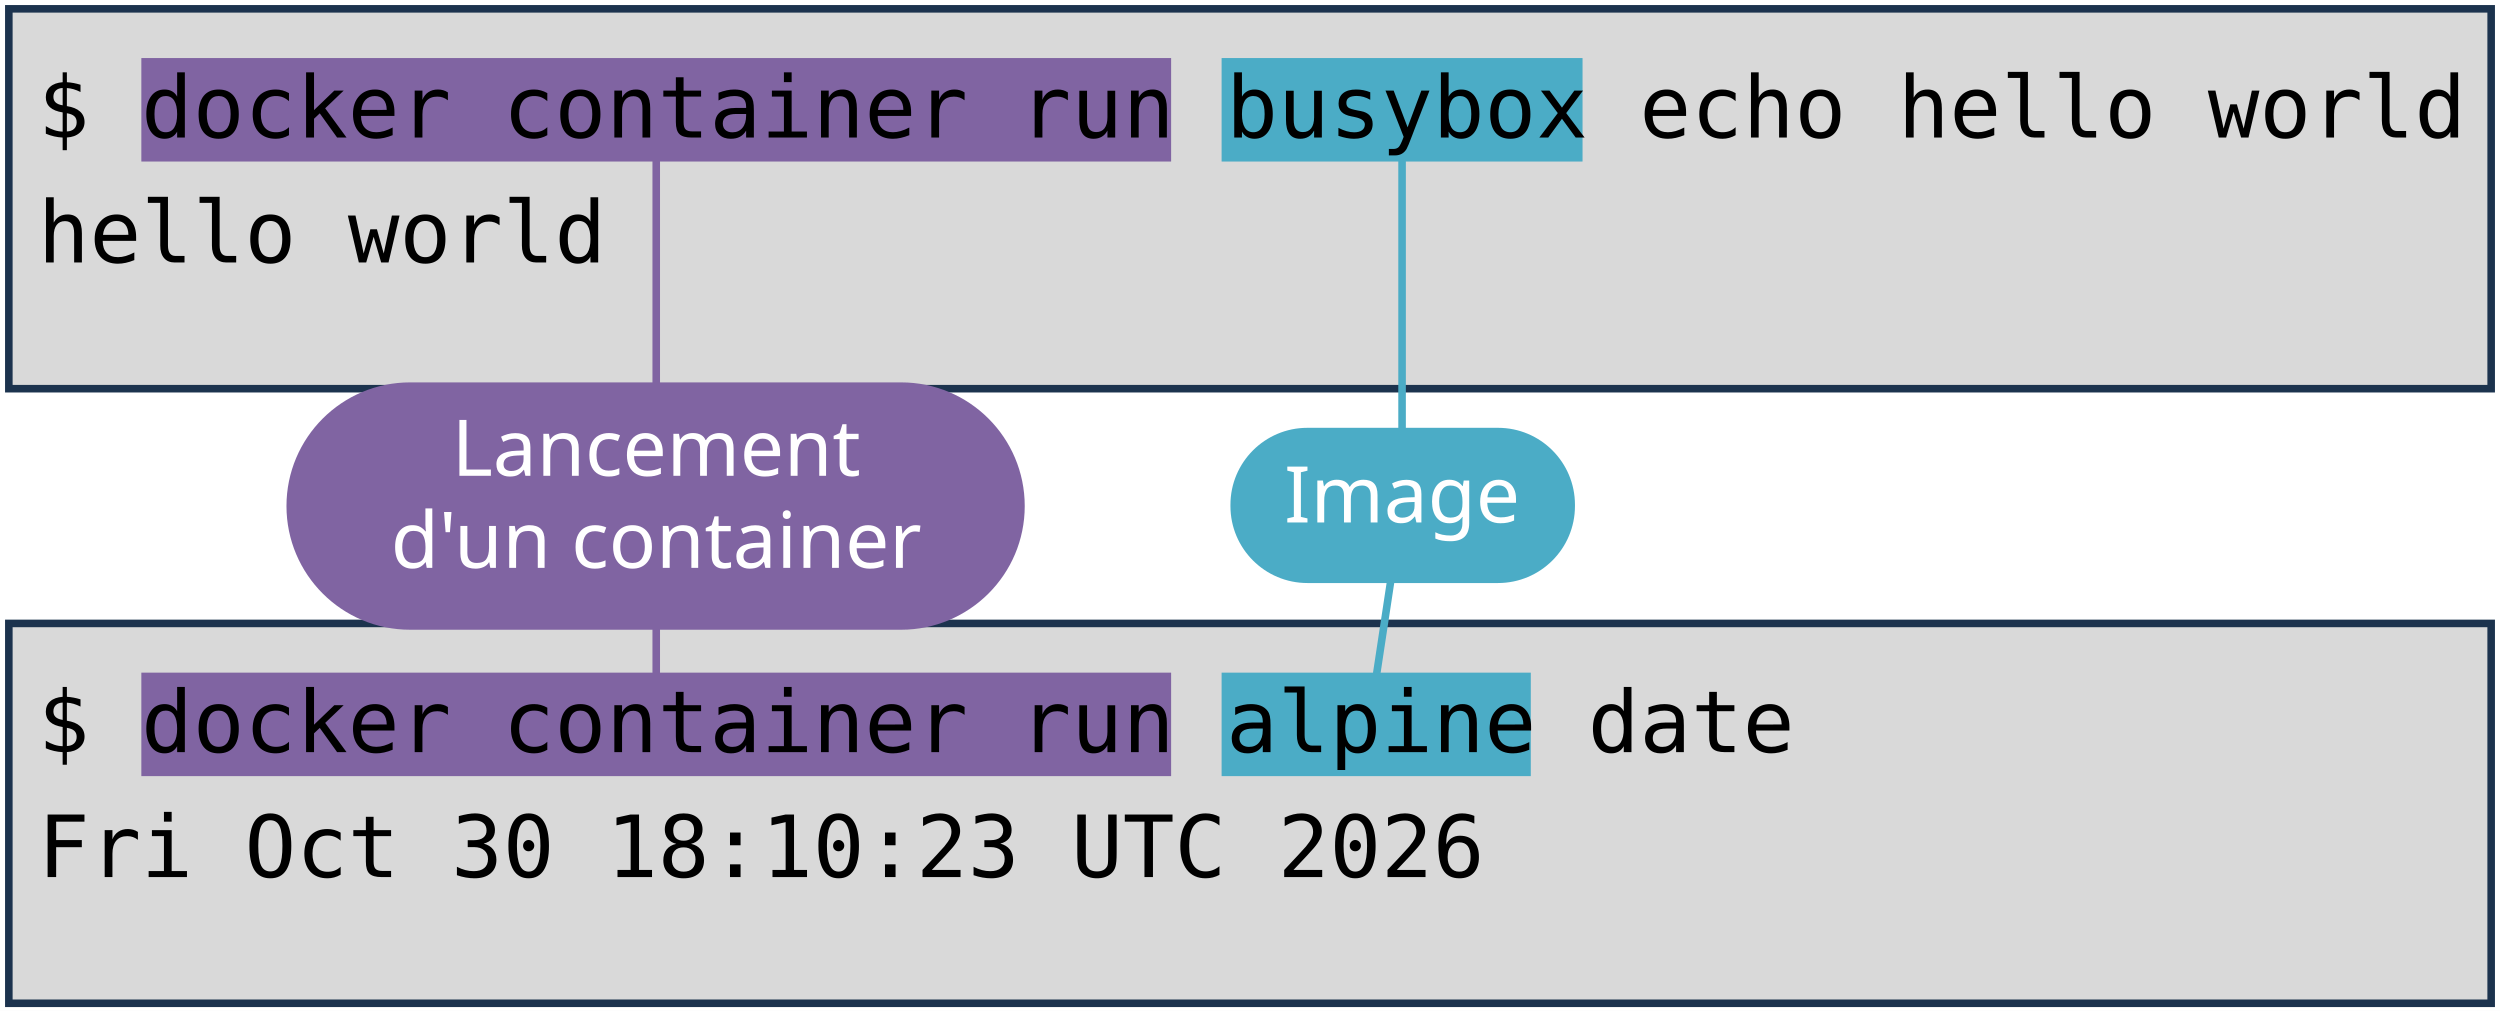
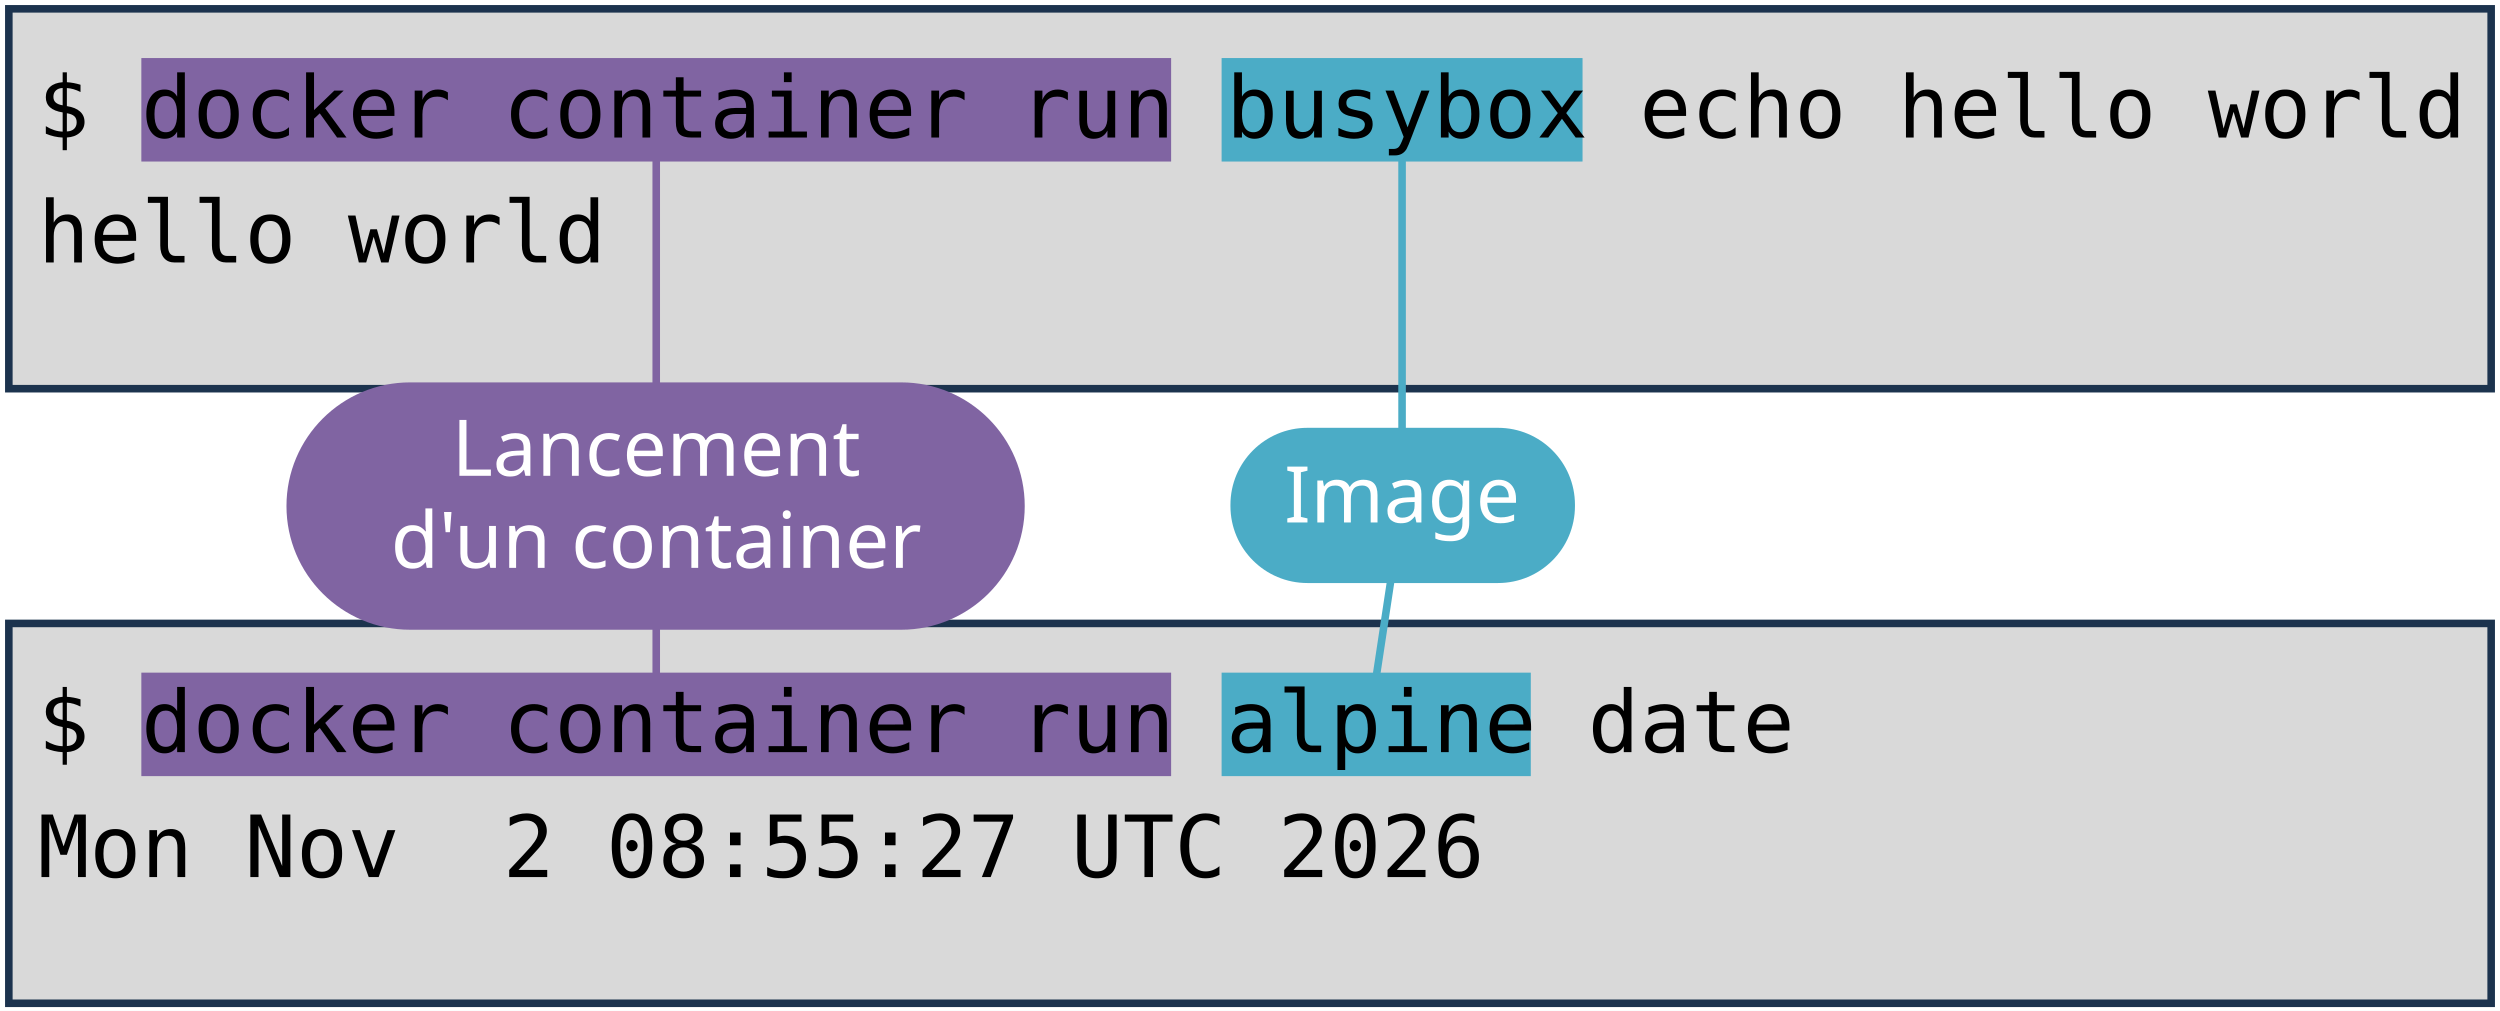
<svg xmlns="http://www.w3.org/2000/svg" viewBox="0 0 1981 801" width="1981" height="801" role="img" aria-label="Deux terminaux : docker container run busybox echo hello world, et docker container run alpine date. Annotations : lancement d'un container, image, commande lancée.">
  <style>
    .code { font-family: "DejaVu Sans Mono", Menlo, Consolas, monospace; font-size: 68px; fill: #000000; }
    .pill { font-family: "Trebuchet MS", "Century Gothic", Verdana, sans-serif; font-size: 62px; text-anchor: middle; }
  </style>
  <rect width="1981" height="801" fill="#FFFFFF" />
  <rect x="7" y="7" width="1967" height="301" fill="#D9D9D9" stroke="#1C334E" stroke-width="6" />
  <rect x="7" y="494" width="1967" height="301" fill="#D9D9D9" stroke="#1C334E" stroke-width="6" />
  <rect x="112" y="46" width="816" height="82" fill="#8064A2" />
  <rect x="112" y="533" width="816" height="82" fill="#8064A2" />
  <rect x="968" y="46" width="286" height="82" fill="#4BACC6" />
  <rect x="968" y="533" width="245" height="82" fill="#4BACC6" />
  <text x="30" y="109" class="code" xml:space="preserve">$ docker container run busybox echo hello world</text>
  <text x="30" y="208" class="code" xml:space="preserve">hello world</text>
  <text x="30" y="596" class="code" xml:space="preserve">$ docker container run alpine date</text>
-   <text x="30" y="695" class="code" xml:space="preserve">Fri Oct 30 18:10:23 UTC 2026</text>
+   <text x="30" y="695" class="code" xml:space="preserve">Mon Nov  2 08:55:27 UTC 2026</text>
  <path d="M 520 401 L 520 128" stroke="#8064A2" stroke-width="6" fill="none" stroke-linecap="round" />
  <path d="M 520 401 L 520 533" stroke="#8064A2" stroke-width="6" fill="none" stroke-linecap="round" />
  <rect x="227" y="303" width="585" height="196" rx="98" fill="#8064A2" />
  <text x="520" y="377" class="pill" fill="#FFFFFF">Lancement</text>
  <text x="520" y="450" class="pill" fill="#FFFFFF">d'un container</text>
  <path d="M 1111 401 L 1111 128" stroke="#4BACC6" stroke-width="6" fill="none" stroke-linecap="round" />
  <path d="M 1111 401 L 1091 533" stroke="#4BACC6" stroke-width="6" fill="none" stroke-linecap="round" />
  <rect x="975" y="339" width="273" height="123" rx="61" fill="#4BACC6" />
  <text x="1111" y="414" class="pill" fill="#FFFFFF">Image</text>
</svg>
